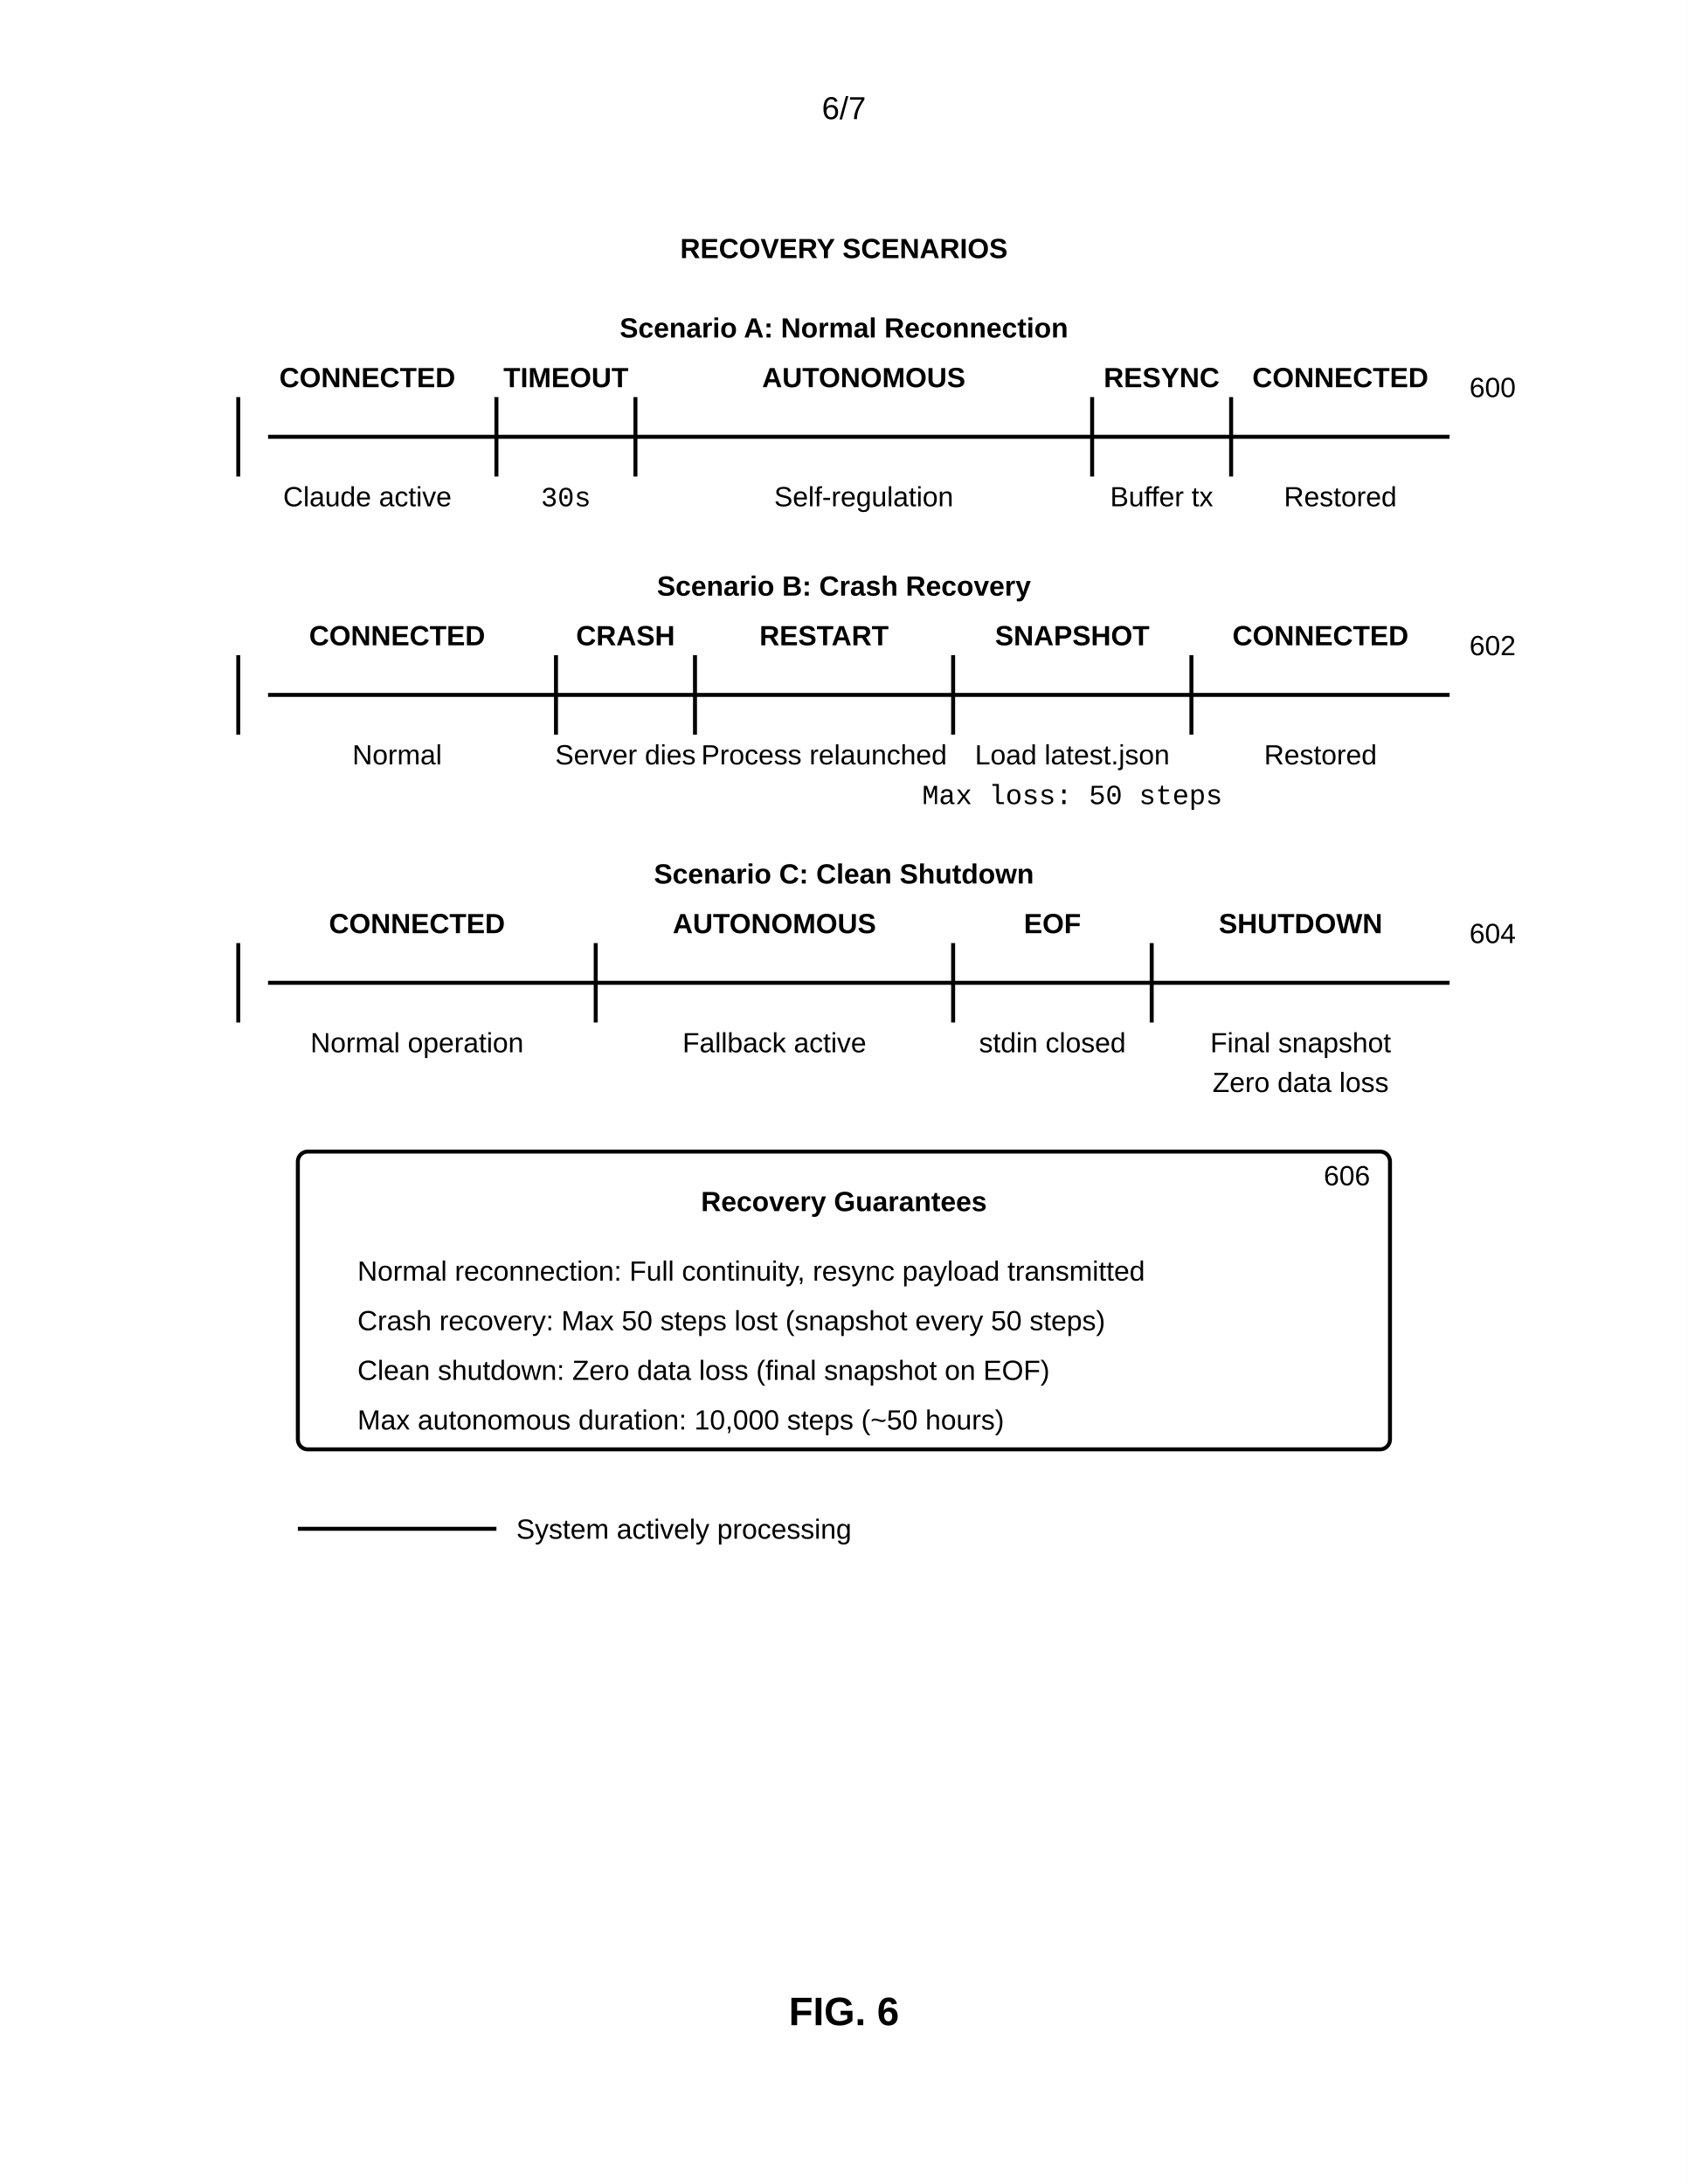
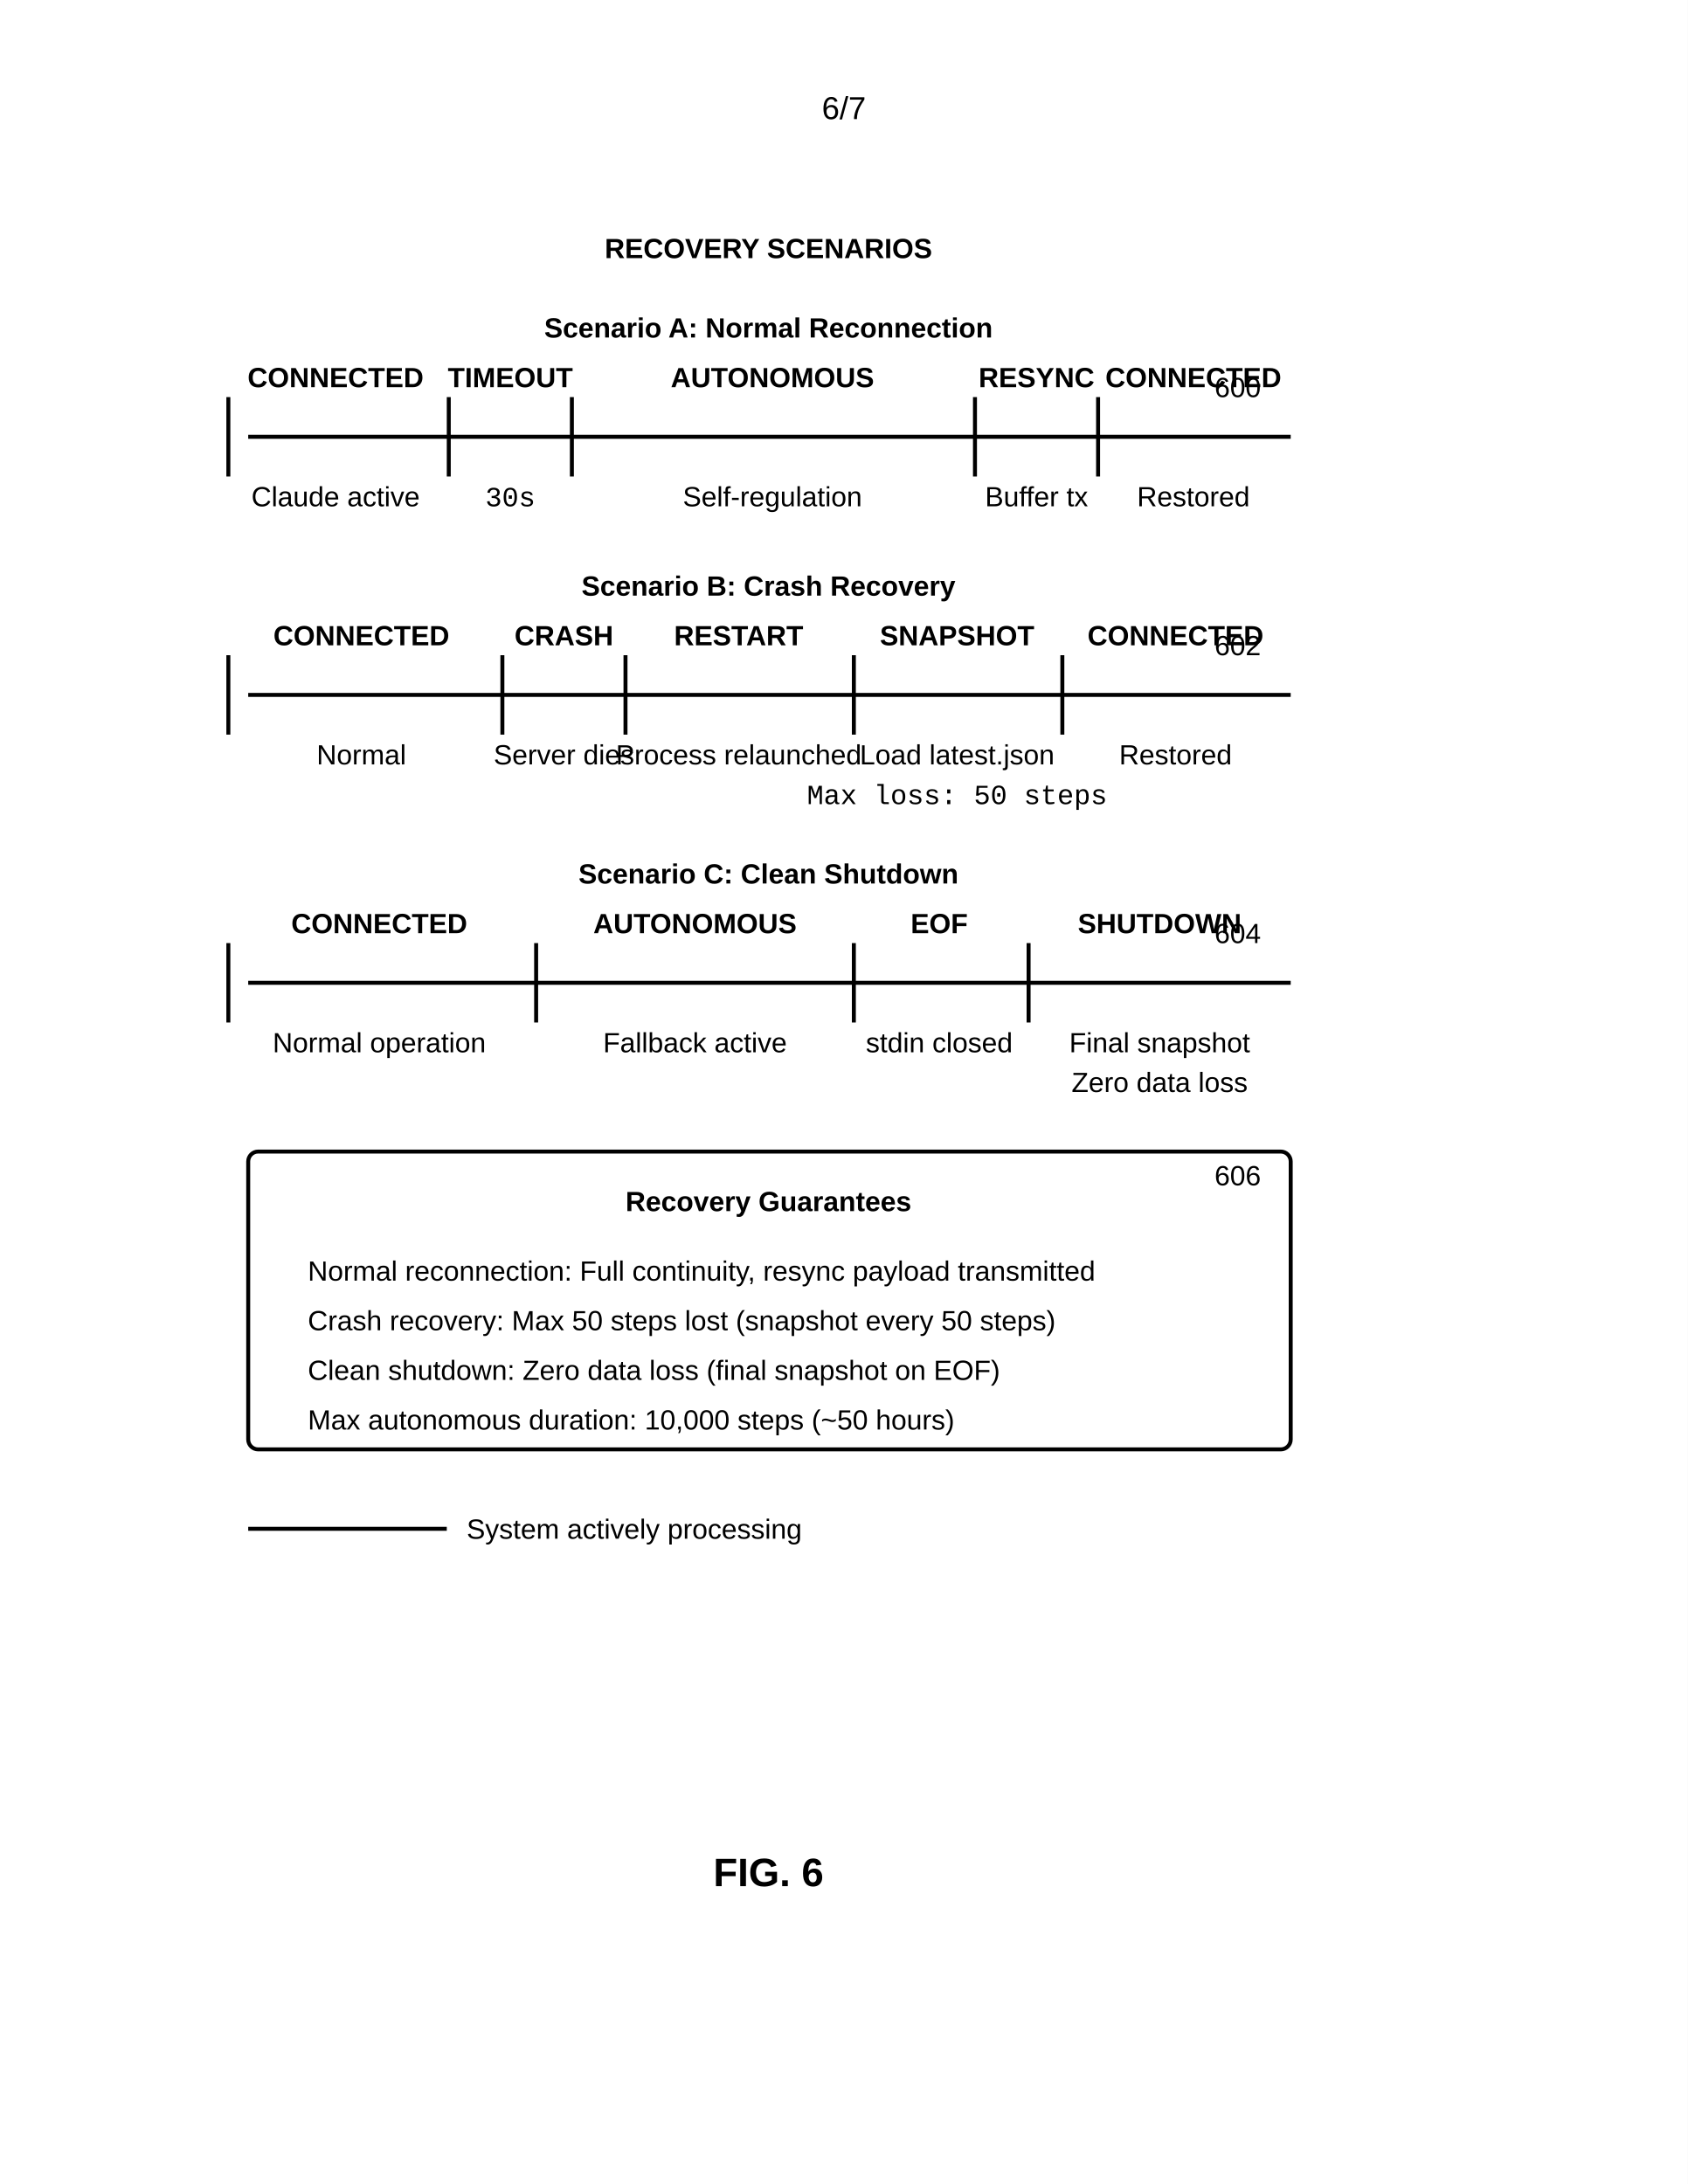
<svg xmlns="http://www.w3.org/2000/svg" width="8.5in" height="11in" viewBox="0 0 850 1100">
  <defs>
    <marker id="ah" markerWidth="6" markerHeight="4" refX="6" refY="2" orient="auto">
      <polygon points="0 0, 6 2, 0 4" fill="black" />
    </marker>
  </defs>
  <rect width="100%" height="100%" fill="white" />
  <text x="425" y="60" font-family="Arial, sans-serif" font-size="16" text-anchor="middle">6/7</text>
-   <text x="425" y="130" font-family="Arial, sans-serif" font-size="14" font-weight="bold" text-anchor="middle">RECOVERY SCENARIOS</text>
-   <text x="425" y="170" font-family="Arial, sans-serif" font-size="14" font-weight="bold" text-anchor="middle">Scenario A: Normal Reconnection</text>
-   <text x="740" y="200" font-family="Arial, sans-serif" font-size="14" text-anchor="start">600</text>
-   <line x1="135" y1="220" x2="730" y2="220" stroke="black" stroke-width="2" />
-   <line x1="120" y1="200" x2="120" y2="240" stroke="black" stroke-width="2" />
-   <text x="185" y="195" font-family="Arial, sans-serif" font-size="14" font-weight="bold" text-anchor="middle">CONNECTED</text>
-   <text x="185" y="255" font-family="Arial, sans-serif" font-size="14" text-anchor="middle">Claude active</text>
-   <line x1="250" y1="200" x2="250" y2="240" stroke="black" stroke-width="2" />
-   <text x="285" y="195" font-family="Arial, sans-serif" font-size="14" font-weight="bold" text-anchor="middle">TIMEOUT</text>
-   <text x="285" y="255" font-family="Courier New, monospace" font-size="14" text-anchor="middle">30s</text>
-   <line x1="320" y1="200" x2="320" y2="240" stroke="black" stroke-width="2" />
-   <text x="435" y="195" font-family="Arial, sans-serif" font-size="14" font-weight="bold" text-anchor="middle">AUTONOMOUS</text>
-   <text x="435" y="255" font-family="Arial, sans-serif" font-size="14" text-anchor="middle">Self-regulation</text>
-   <line x1="550" y1="200" x2="550" y2="240" stroke="black" stroke-width="2" />
-   <text x="585" y="195" font-family="Arial, sans-serif" font-size="14" font-weight="bold" text-anchor="middle">RESYNC</text>
-   <text x="585" y="255" font-family="Arial, sans-serif" font-size="14" text-anchor="middle">Buffer tx</text>
-   <line x1="620" y1="200" x2="620" y2="240" stroke="black" stroke-width="2" />
-   <text x="675" y="195" font-family="Arial, sans-serif" font-size="14" font-weight="bold" text-anchor="middle">CONNECTED</text>
-   <text x="675" y="255" font-family="Arial, sans-serif" font-size="14" text-anchor="middle">Restored</text>
-   <text x="425" y="300" font-family="Arial, sans-serif" font-size="14" font-weight="bold" text-anchor="middle">Scenario B: Crash Recovery</text>
-   <text x="740" y="330" font-family="Arial, sans-serif" font-size="14" text-anchor="start">602</text>
-   <line x1="135" y1="350" x2="730" y2="350" stroke="black" stroke-width="2" />
-   <line x1="120" y1="330" x2="120" y2="370" stroke="black" stroke-width="2" />
-   <text x="200" y="325" font-family="Arial, sans-serif" font-size="14" font-weight="bold" text-anchor="middle">CONNECTED</text>
-   <text x="200" y="385" font-family="Arial, sans-serif" font-size="14" text-anchor="middle">Normal</text>
-   <line x1="280" y1="330" x2="280" y2="370" stroke="black" stroke-width="2" />
-   <text x="315" y="325" font-family="Arial, sans-serif" font-size="14" font-weight="bold" text-anchor="middle">CRASH</text>
-   <text x="315" y="385" font-family="Arial, sans-serif" font-size="14" text-anchor="middle">Server dies</text>
-   <line x1="350" y1="330" x2="350" y2="370" stroke="black" stroke-width="2" />
-   <text x="415" y="325" font-family="Arial, sans-serif" font-size="14" font-weight="bold" text-anchor="middle">RESTART</text>
-   <text x="415" y="385" font-family="Arial, sans-serif" font-size="14" text-anchor="middle">Process relaunched</text>
-   <line x1="480" y1="330" x2="480" y2="370" stroke="black" stroke-width="2" />
-   <text x="540" y="325" font-family="Arial, sans-serif" font-size="14" font-weight="bold" text-anchor="middle">SNAPSHOT</text>
-   <text x="540" y="385" font-family="Arial, sans-serif" font-size="14" text-anchor="middle">Load latest.json</text>
-   <line x1="600" y1="330" x2="600" y2="370" stroke="black" stroke-width="2" />
-   <text x="665" y="325" font-family="Arial, sans-serif" font-size="14" font-weight="bold" text-anchor="middle">CONNECTED</text>
-   <text x="665" y="385" font-family="Arial, sans-serif" font-size="14" text-anchor="middle">Restored</text>
-   <text x="540" y="405" font-family="Courier New, monospace" font-size="14" text-anchor="middle">Max loss: 50 steps</text>
-   <text x="425" y="445" font-family="Arial, sans-serif" font-size="14" font-weight="bold" text-anchor="middle">Scenario C: Clean Shutdown</text>
-   <text x="740" y="475" font-family="Arial, sans-serif" font-size="14" text-anchor="start">604</text>
-   <line x1="135" y1="495" x2="730" y2="495" stroke="black" stroke-width="2" />
-   <line x1="120" y1="475" x2="120" y2="515" stroke="black" stroke-width="2" />
-   <text x="210" y="470" font-family="Arial, sans-serif" font-size="14" font-weight="bold" text-anchor="middle">CONNECTED</text>
-   <text x="210" y="530" font-family="Arial, sans-serif" font-size="14" text-anchor="middle">Normal operation</text>
-   <line x1="300" y1="475" x2="300" y2="515" stroke="black" stroke-width="2" />
-   <text x="390" y="470" font-family="Arial, sans-serif" font-size="14" font-weight="bold" text-anchor="middle">AUTONOMOUS</text>
-   <text x="390" y="530" font-family="Arial, sans-serif" font-size="14" text-anchor="middle">Fallback active</text>
-   <line x1="480" y1="475" x2="480" y2="515" stroke="black" stroke-width="2" />
-   <text x="530" y="470" font-family="Arial, sans-serif" font-size="14" font-weight="bold" text-anchor="middle">EOF</text>
-   <text x="530" y="530" font-family="Arial, sans-serif" font-size="14" text-anchor="middle">stdin closed</text>
-   <line x1="580" y1="475" x2="580" y2="515" stroke="black" stroke-width="2" />
-   <text x="655" y="470" font-family="Arial, sans-serif" font-size="14" font-weight="bold" text-anchor="middle">SHUTDOWN</text>
-   <text x="655" y="530" font-family="Arial, sans-serif" font-size="14" text-anchor="middle">Final snapshot</text>
-   <text x="655" y="550" font-family="Arial, sans-serif" font-size="14" text-anchor="middle">Zero data loss</text>
-   <rect x="150" y="580" width="550" height="150" rx="5" fill="none" stroke="black" stroke-width="2" />
-   <text x="690" y="597" font-family="Arial, sans-serif" font-size="14" text-anchor="end">606</text>
-   <text x="425" y="610" font-family="Arial, sans-serif" font-size="14" font-weight="bold" text-anchor="middle">Recovery Guarantees</text>
-   <text x="180" y="645" font-family="Arial, sans-serif" font-size="14" text-anchor="start">Normal reconnection: Full continuity, resync payload transmitted</text>
-   <text x="180" y="670" font-family="Arial, sans-serif" font-size="14" text-anchor="start">Crash recovery: Max 50 steps lost (snapshot every 50 steps)</text>
-   <text x="180" y="695" font-family="Arial, sans-serif" font-size="14" text-anchor="start">Clean shutdown: Zero data loss (final snapshot on EOF)</text>
-   <text x="180" y="720" font-family="Arial, sans-serif" font-size="14" text-anchor="start">Max autonomous duration: 10,000 steps (~50 hours)</text>
-   <line x1="150" y1="770" x2="250" y2="770" stroke="black" stroke-width="2" />
-   <text x="260" y="775" font-family="Arial, sans-serif" font-size="14" text-anchor="start">System actively processing</text>
-   <text x="425" y="1020" font-family="Arial, sans-serif" font-size="20" font-weight="bold" text-anchor="middle">FIG. 6</text>
+   <text x="387" y="130" font-family="Arial, sans-serif" font-size="14" font-weight="bold" text-anchor="middle">RECOVERY SCENARIOS</text>
+   <text x="387" y="170" font-family="Arial, sans-serif" font-size="14" font-weight="bold" text-anchor="middle">Scenario A: Normal Reconnection</text>
+   <text x="635" y="200" font-family="Arial, sans-serif" font-size="14" text-anchor="end">600</text>
+   <line x1="125" y1="220" x2="650" y2="220" stroke="black" stroke-width="2" />
+   <line x1="115" y1="200" x2="115" y2="240" stroke="black" stroke-width="2" />
+   <text x="169" y="195" font-family="Arial, sans-serif" font-size="14" font-weight="bold" text-anchor="middle">CONNECTED</text>
+   <text x="169" y="255" font-family="Arial, sans-serif" font-size="14" text-anchor="middle">Claude active</text>
+   <line x1="226" y1="200" x2="226" y2="240" stroke="black" stroke-width="2" />
+   <text x="257" y="195" font-family="Arial, sans-serif" font-size="14" font-weight="bold" text-anchor="middle">TIMEOUT</text>
+   <text x="257" y="255" font-family="Courier New, monospace" font-size="14" text-anchor="middle">30s</text>
+   <line x1="288" y1="200" x2="288" y2="240" stroke="black" stroke-width="2" />
+   <text x="389" y="195" font-family="Arial, sans-serif" font-size="14" font-weight="bold" text-anchor="middle">AUTONOMOUS</text>
+   <text x="389" y="255" font-family="Arial, sans-serif" font-size="14" text-anchor="middle">Self-regulation</text>
+   <line x1="491" y1="200" x2="491" y2="240" stroke="black" stroke-width="2" />
+   <text x="522" y="195" font-family="Arial, sans-serif" font-size="14" font-weight="bold" text-anchor="middle">RESYNC</text>
+   <text x="522" y="255" font-family="Arial, sans-serif" font-size="14" text-anchor="middle">Buffer tx</text>
+   <line x1="553" y1="200" x2="553" y2="240" stroke="black" stroke-width="2" />
+   <text x="601" y="195" font-family="Arial, sans-serif" font-size="14" font-weight="bold" text-anchor="middle">CONNECTED</text>
+   <text x="601" y="255" font-family="Arial, sans-serif" font-size="14" text-anchor="middle">Restored</text>
+   <text x="387" y="300" font-family="Arial, sans-serif" font-size="14" font-weight="bold" text-anchor="middle">Scenario B: Crash Recovery</text>
+   <text x="635" y="330" font-family="Arial, sans-serif" font-size="14" text-anchor="end">602</text>
+   <line x1="125" y1="350" x2="650" y2="350" stroke="black" stroke-width="2" />
+   <line x1="115" y1="330" x2="115" y2="370" stroke="black" stroke-width="2" />
+   <text x="182" y="325" font-family="Arial, sans-serif" font-size="14" font-weight="bold" text-anchor="middle">CONNECTED</text>
+   <text x="182" y="385" font-family="Arial, sans-serif" font-size="14" text-anchor="middle">Normal</text>
+   <line x1="253" y1="330" x2="253" y2="370" stroke="black" stroke-width="2" />
+   <text x="284" y="325" font-family="Arial, sans-serif" font-size="14" font-weight="bold" text-anchor="middle">CRASH</text>
+   <text x="284" y="385" font-family="Arial, sans-serif" font-size="14" text-anchor="middle">Server dies</text>
+   <line x1="315" y1="330" x2="315" y2="370" stroke="black" stroke-width="2" />
+   <text x="372" y="325" font-family="Arial, sans-serif" font-size="14" font-weight="bold" text-anchor="middle">RESTART</text>
+   <text x="372" y="385" font-family="Arial, sans-serif" font-size="14" text-anchor="middle">Process relaunched</text>
+   <line x1="430" y1="330" x2="430" y2="370" stroke="black" stroke-width="2" />
+   <text x="482" y="325" font-family="Arial, sans-serif" font-size="14" font-weight="bold" text-anchor="middle">SNAPSHOT</text>
+   <text x="482" y="385" font-family="Arial, sans-serif" font-size="14" text-anchor="middle">Load latest.json</text>
+   <line x1="535" y1="330" x2="535" y2="370" stroke="black" stroke-width="2" />
+   <text x="592" y="325" font-family="Arial, sans-serif" font-size="14" font-weight="bold" text-anchor="middle">CONNECTED</text>
+   <text x="592" y="385" font-family="Arial, sans-serif" font-size="14" text-anchor="middle">Restored</text>
+   <text x="482" y="405" font-family="Courier New, monospace" font-size="14" text-anchor="middle">Max loss: 50 steps</text>
+   <text x="387" y="445" font-family="Arial, sans-serif" font-size="14" font-weight="bold" text-anchor="middle">Scenario C: Clean Shutdown</text>
+   <text x="635" y="475" font-family="Arial, sans-serif" font-size="14" text-anchor="end">604</text>
+   <line x1="125" y1="495" x2="650" y2="495" stroke="black" stroke-width="2" />
+   <line x1="115" y1="475" x2="115" y2="515" stroke="black" stroke-width="2" />
+   <text x="191" y="470" font-family="Arial, sans-serif" font-size="14" font-weight="bold" text-anchor="middle">CONNECTED</text>
+   <text x="191" y="530" font-family="Arial, sans-serif" font-size="14" text-anchor="middle">Normal operation</text>
+   <line x1="270" y1="475" x2="270" y2="515" stroke="black" stroke-width="2" />
+   <text x="350" y="470" font-family="Arial, sans-serif" font-size="14" font-weight="bold" text-anchor="middle">AUTONOMOUS</text>
+   <text x="350" y="530" font-family="Arial, sans-serif" font-size="14" text-anchor="middle">Fallback active</text>
+   <line x1="430" y1="475" x2="430" y2="515" stroke="black" stroke-width="2" />
+   <text x="473" y="470" font-family="Arial, sans-serif" font-size="14" font-weight="bold" text-anchor="middle">EOF</text>
+   <text x="473" y="530" font-family="Arial, sans-serif" font-size="14" text-anchor="middle">stdin closed</text>
+   <line x1="518" y1="475" x2="518" y2="515" stroke="black" stroke-width="2" />
+   <text x="584" y="470" font-family="Arial, sans-serif" font-size="14" font-weight="bold" text-anchor="middle">SHUTDOWN</text>
+   <text x="584" y="530" font-family="Arial, sans-serif" font-size="14" text-anchor="middle">Final snapshot</text>
+   <text x="584" y="550" font-family="Arial, sans-serif" font-size="14" text-anchor="middle">Zero data loss</text>
+   <rect x="125" y="580" width="525" height="150" rx="5" fill="none" stroke="black" stroke-width="2" />
+   <text x="635" y="597" font-family="Arial, sans-serif" font-size="14" text-anchor="end">606</text>
+   <text x="387" y="610" font-family="Arial, sans-serif" font-size="14" font-weight="bold" text-anchor="middle">Recovery Guarantees</text>
+   <text x="155" y="645" font-family="Arial, sans-serif" font-size="14" text-anchor="start">Normal reconnection: Full continuity, resync payload transmitted</text>
+   <text x="155" y="670" font-family="Arial, sans-serif" font-size="14" text-anchor="start">Crash recovery: Max 50 steps lost (snapshot every 50 steps)</text>
+   <text x="155" y="695" font-family="Arial, sans-serif" font-size="14" text-anchor="start">Clean shutdown: Zero data loss (final snapshot on EOF)</text>
+   <text x="155" y="720" font-family="Arial, sans-serif" font-size="14" text-anchor="start">Max autonomous duration: 10,000 steps (~50 hours)</text>
+   <line x1="125" y1="770" x2="225" y2="770" stroke="black" stroke-width="2" />
+   <text x="235" y="775" font-family="Arial, sans-serif" font-size="14" text-anchor="start">System actively processing</text>
+   <text x="387" y="950" font-family="Arial, sans-serif" font-size="20" font-weight="bold" text-anchor="middle">FIG. 6</text>
</svg>
